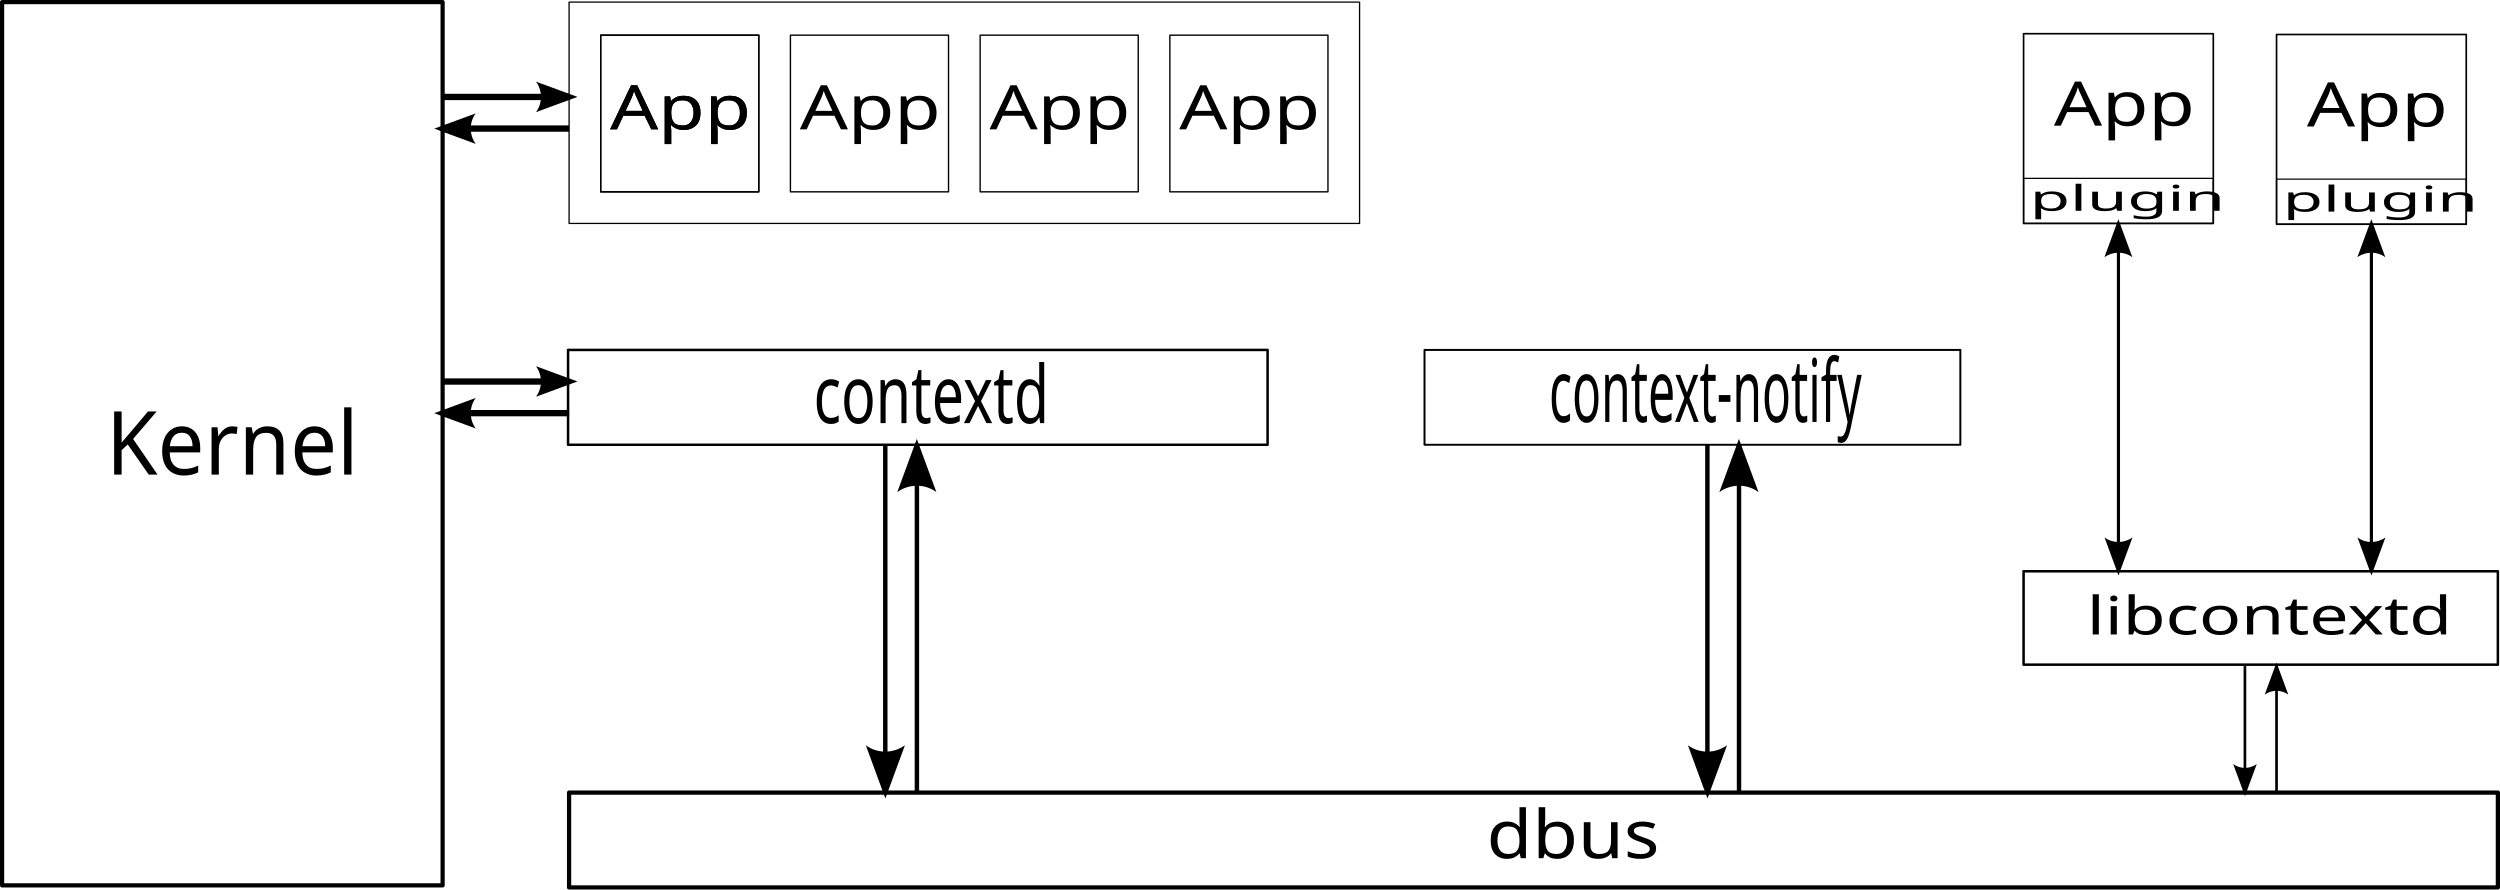
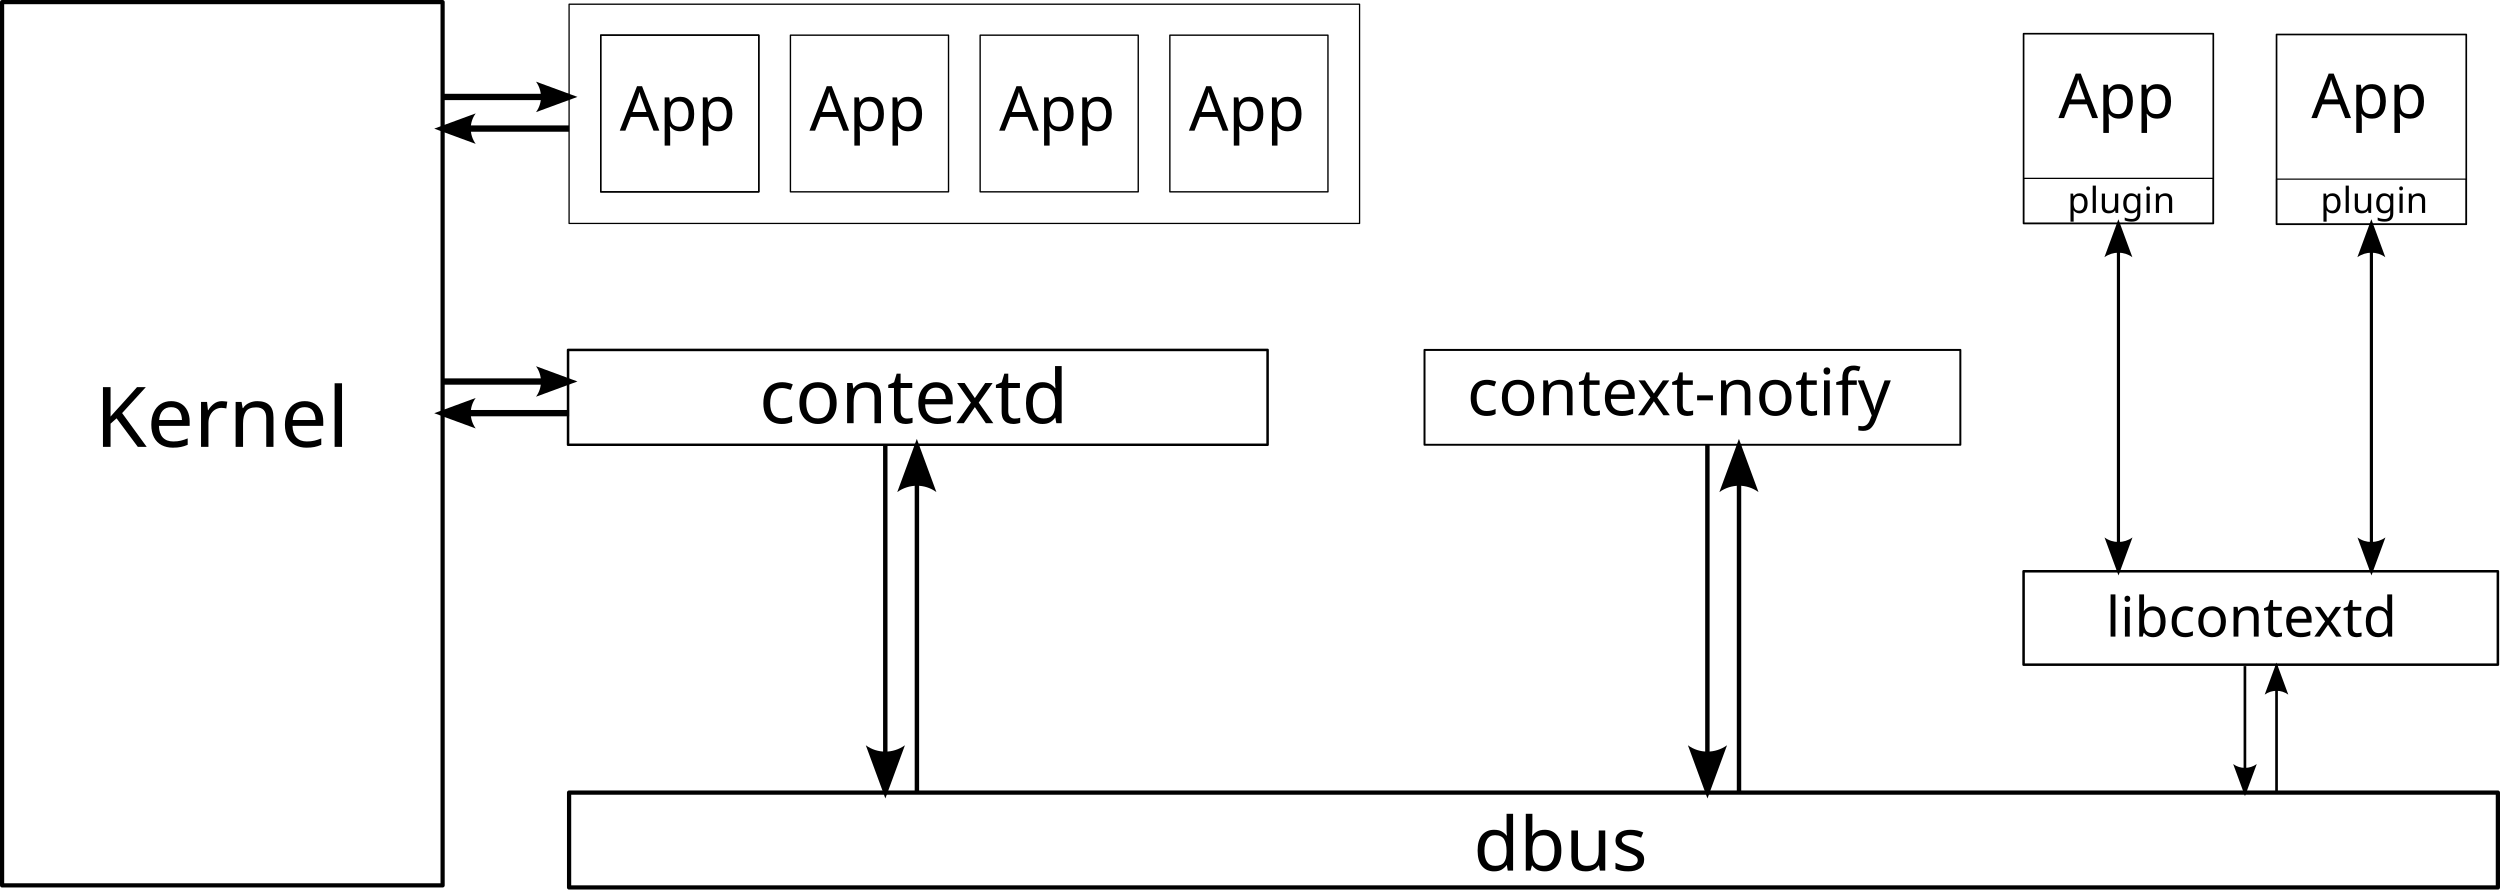
<svg xmlns="http://www.w3.org/2000/svg" width="395.326" height="140.666" id="svg3679" version="1.1">
  <defs id="defs3681">
    <marker orient="auto" refY="0" refX="0" id="Arrow1Lstart" style="overflow:visible">
      <path id="path4995" d="M 0,0 5,-5 -12.5,0 5,5 0,0 z" style="fill-rule:evenodd;stroke:#000000;stroke-width:1pt;marker-start:none" transform="matrix(0.8,0,0,0.8,10,0)" />
    </marker>
    <marker orient="auto" refY="0" refX="0" id="Arrow2Lend" style="overflow:visible">
      <path id="path5016" style="font-size:12px;fill-rule:evenodd;stroke-width:0.625;stroke-linejoin:round" d="M 8.719,4.034 -2.207,0.016 8.719,-4.002 c -1.745,2.372 -1.735,5.617 -6e-7,8.035 z" transform="matrix(-1.1,0,0,-1.1,-1.1,0)" />
    </marker>
    <marker orient="auto" refY="0" refX="0" id="Arrow1Lend" style="overflow:visible">
      <path id="path4998" d="M 0,0 5,-5 -12.5,0 5,5 0,0 z" style="fill-rule:evenodd;stroke:#000000;stroke-width:1pt;marker-start:none" transform="matrix(-0.8,0,0,-0.8,-10,0)" />
    </marker>
    <marker orient="auto" refY="0" refX="0" id="Arrow2Lstart" style="overflow:visible">
      <path id="path5013" style="font-size:12px;fill-rule:evenodd;stroke-width:0.625;stroke-linejoin:round" d="M 8.719,4.034 -2.207,0.016 8.719,-4.002 c -1.745,2.372 -1.735,5.617 -6e-7,8.035 z" transform="matrix(1.1,0,0,1.1,1.1,0)" />
    </marker>
    <marker orient="auto" refY="0" refX="0" id="Arrow1Sstart" style="overflow:visible">
      <path id="path5007" d="M 0,0 5,-5 -12.5,0 5,5 0,0 z" style="fill-rule:evenodd;stroke:#000000;stroke-width:1pt;marker-start:none" transform="matrix(0.2,0,0,0.2,1.2,0)" />
    </marker>
    <marker orient="auto" refY="0" refX="0" id="Arrow2Mend" style="overflow:visible">
      <path id="path5022" style="font-size:12px;fill-rule:evenodd;stroke-width:0.625;stroke-linejoin:round" d="M 8.719,4.034 -2.207,0.016 8.719,-4.002 c -1.745,2.372 -1.735,5.617 -6e-7,8.035 z" transform="scale(-0.6,-0.6)" />
    </marker>
    <marker orient="auto" refY="0" refX="0" id="marker8137" style="overflow:visible">
      <path id="path8139" d="M 0,0 5,-5 -12.5,0 5,5 0,0 z" style="fill-rule:evenodd;stroke:#000000;stroke-width:1pt;marker-start:none" transform="matrix(0.4,0,0,0.4,4,0)" />
    </marker>
    <marker orient="auto" refY="0" refX="0" id="marker3584" style="overflow:visible">
      <path id="path3586" d="M 0,0 5,-5 -12.5,0 5,5 0,0 z" style="fill-rule:evenodd;stroke:#000000;stroke-width:1pt;marker-start:none" transform="matrix(0.4,0,0,0.4,4,0)" />
    </marker>
    <marker orient="auto" refY="0" refX="0" id="marker3588" style="overflow:visible">
      <path id="path3590" d="M 0,0 5,-5 -12.5,0 5,5 0,0 z" style="fill-rule:evenodd;stroke:#000000;stroke-width:1pt;marker-start:none" transform="matrix(0.4,0,0,0.4,4,0)" />
    </marker>
    <marker orient="auto" refY="0" refX="0" id="marker3592" style="overflow:visible">
      <path id="path3594" d="M 0,0 5,-5 -12.5,0 5,5 0,0 z" style="fill-rule:evenodd;stroke:#000000;stroke-width:1pt;marker-start:none" transform="matrix(0.4,0,0,0.4,4,0)" />
    </marker>
    <marker orient="auto" refY="0" refX="0" id="Arrow1Mstart" style="overflow:visible">
      <path id="path3921" d="M 0,0 5,-5 -12.5,0 5,5 0,0 z" style="fill-rule:evenodd;stroke:#000000;stroke-width:1pt;marker-start:none" transform="matrix(0.4,0,0,0.4,4,0)" />
    </marker>
    <marker orient="auto" refY="0" refX="0" id="marker3598" style="overflow:visible">
      <path id="path3600" d="M 0,0 5,-5 -12.5,0 5,5 0,0 z" style="fill-rule:evenodd;stroke:#000000;stroke-width:1pt;marker-start:none" transform="matrix(0.4,0,0,0.4,4,0)" />
    </marker>
    <marker orient="auto" refY="0" refX="0" id="marker6082" style="overflow:visible">
      <path id="path6084" d="M 0,0 5,-5 -12.5,0 5,5 0,0 z" style="fill-rule:evenodd;stroke:#000000;stroke-width:1pt;marker-start:none" transform="matrix(0.4,0,0,0.4,4,0)" />
    </marker>
    <marker orient="auto" refY="0" refX="0" id="Arrow1Mend" style="overflow:visible">
      <path id="path3924" d="M 0,0 5,-5 -12.5,0 5,5 0,0 z" style="fill-rule:evenodd;stroke:#000000;stroke-width:1pt;marker-start:none" transform="matrix(-0.4,0,0,-0.4,-4,0)" />
    </marker>
    <marker orient="auto" refY="0" refX="0" id="marker3606" style="overflow:visible">
      <path id="path3608" d="M 0,0 5,-5 -12.5,0 5,5 0,0 z" style="fill-rule:evenodd;stroke:#000000;stroke-width:1pt;marker-start:none" transform="matrix(0.4,0,0,0.4,4,0)" />
    </marker>
    <marker orient="auto" refY="0" refX="0" id="marker3610" style="overflow:visible">
      <path id="path3612" d="M 0,0 5,-5 -12.5,0 5,5 0,0 z" style="fill-rule:evenodd;stroke:#000000;stroke-width:1pt;marker-start:none" transform="matrix(-0.4,0,0,-0.4,-4,0)" />
    </marker>
    <marker orient="auto" refY="0" refX="0" id="marker3614" style="overflow:visible">
      <path id="path3616" d="M 0,0 5,-5 -12.5,0 5,5 0,0 z" style="fill-rule:evenodd;stroke:#000000;stroke-width:1pt;marker-start:none" transform="matrix(0.4,0,0,0.4,4,0)" />
    </marker>
    <marker orient="auto" refY="0" refX="0" id="marker3618" style="overflow:visible">
      <path id="path3620" d="M 0,0 5,-5 -12.5,0 5,5 0,0 z" style="fill-rule:evenodd;stroke:#000000;stroke-width:1pt;marker-start:none" transform="matrix(0.4,0,0,0.4,4,0)" />
    </marker>
    <marker orient="auto" refY="0" refX="0" id="marker3622" style="overflow:visible">
      <path id="path3624" d="M 0,0 5,-5 -12.5,0 5,5 0,0 z" style="fill-rule:evenodd;stroke:#000000;stroke-width:1pt;marker-start:none" transform="matrix(0.4,0,0,0.4,4,0)" />
    </marker>
    <marker orient="auto" refY="0" refX="0" id="marker3626" style="overflow:visible">
      <path id="path3628" d="M 0,0 5,-5 -12.5,0 5,5 0,0 z" style="fill-rule:evenodd;stroke:#000000;stroke-width:1pt;marker-start:none" transform="matrix(0.4,0,0,0.4,4,0)" />
    </marker>
    <marker orient="auto" refY="0" refX="0" id="Arrow2Lstart-1" style="overflow:visible">
      <path id="path5013-5" style="font-size:12px;fill-rule:evenodd;stroke-width:0.625;stroke-linejoin:round" d="M 8.719,4.034 -2.207,0.016 8.719,-4.002 c -1.745,2.372 -1.735,5.617 -6e-7,8.035 z" transform="matrix(1.1,0,0,1.1,1.1,0)" />
    </marker>
    <marker orient="auto" refY="0" refX="0" id="Arrow2Lend-2" style="overflow:visible">
      <path id="path5016-7" style="font-size:12px;fill-rule:evenodd;stroke-width:0.625;stroke-linejoin:round" d="M 8.719,4.034 -2.207,0.016 8.719,-4.002 c -1.745,2.372 -1.735,5.617 -6e-7,8.035 z" transform="matrix(-1.1,0,0,-1.1,-1.1,0)" />
    </marker>
    <marker orient="auto" refY="0" refX="0" id="Arrow2Lstart-1-1" style="overflow:visible">
      <path id="path5013-5-4" style="font-size:12px;fill-rule:evenodd;stroke-width:0.625;stroke-linejoin:round" d="M 8.719,4.034 -2.207,0.016 8.719,-4.002 c -1.745,2.372 -1.735,5.617 -6e-7,8.035 z" transform="matrix(1.1,0,0,1.1,1.1,0)" />
    </marker>
    <marker orient="auto" refY="0" refX="0" id="marker9029" style="overflow:visible">
      <path id="path9031" style="font-size:12px;fill-rule:evenodd;stroke-width:0.625;stroke-linejoin:round" d="M 8.719,4.034 -2.207,0.016 8.719,-4.002 c -1.745,2.372 -1.735,5.617 -6e-7,8.035 z" transform="matrix(1.1,0,0,1.1,1.1,0)" />
    </marker>
    <marker orient="auto" refY="0" refX="0" id="Arrow2Lstart-1-2" style="overflow:visible">
      <path id="path5013-5-2" style="font-size:12px;fill-rule:evenodd;stroke-width:0.625;stroke-linejoin:round" d="M 8.719,4.034 -2.207,0.016 8.719,-4.002 c -1.745,2.372 -1.735,5.617 -6e-7,8.035 z" transform="matrix(1.1,0,0,1.1,1.1,0)" />
    </marker>
    <marker orient="auto" refY="0" refX="0" id="marker9029-1" style="overflow:visible">
      <path id="path9031-6" style="font-size:12px;fill-rule:evenodd;stroke-width:0.625;stroke-linejoin:round" d="M 8.719,4.034 -2.207,0.016 8.719,-4.002 c -1.745,2.372 -1.735,5.617 -6e-7,8.035 z" transform="matrix(1.1,0,0,1.1,1.1,0)" />
    </marker>
    <marker orient="auto" refY="0" refX="0" id="Arrow2Mend-7" style="overflow:visible">
      <path id="path5022-6" style="font-size:12px;fill-rule:evenodd;stroke-width:0.625;stroke-linejoin:round" d="M 8.719,4.034 -2.207,0.016 8.719,-4.002 c -1.745,2.372 -1.735,5.617 -6e-7,8.035 z" transform="scale(-0.6,-0.6)" />
    </marker>
    <marker orient="auto" refY="0" refX="0" id="marker9081" style="overflow:visible">
      <path id="path9083" style="font-size:12px;fill-rule:evenodd;stroke-width:0.625;stroke-linejoin:round" d="M 8.719,4.034 -2.207,0.016 8.719,-4.002 c -1.745,2.372 -1.735,5.617 -6e-7,8.035 z" transform="scale(-0.6,-0.6)" />
    </marker>
  </defs>
  <g id="layer1" transform="translate(-177.1029,-461.0755)">
+     <text id="text147" y="479.742" x="502.603" style="font-size:9.814px;font-style:normal;font-weight:normal;line-height:125%;letter-spacing:0px;word-spacing:0px;fill:#000000;fill-opacity:1;stroke:none;font-family:Sans" xml:space="preserve">
+       <tspan y="479.742" x="502.603" id="tspan149">App</tspan>
+     </text>
    <rect style="fill:none;stroke:#000000;stroke-width:0.662;stroke-linecap:round;stroke-linejoin:round;stroke-miterlimit:3.4;stroke-opacity:1;stroke-dasharray:none;stroke-dashoffset:0" id="rect3064" width="69.659" height="139.674" x="177.434" y="461.407" />
    <rect style="fill:none;stroke:#000000;stroke-width:0.671;stroke-linecap:round;stroke-linejoin:round;stroke-miterlimit:3.4;stroke-opacity:1;stroke-dasharray:none;stroke-dashoffset:0" id="rect3066" width="305" height="15" x="267.093" y="586.407" />
    <rect style="fill:none;stroke:#000000;stroke-width:0.22;stroke-linecap:round;stroke-linejoin:round;stroke-miterlimit:3.4;stroke-opacity:1;stroke-dasharray:none;stroke-dashoffset:0" id="rect3068" width="25" height="24.768" x="272.093" y="466.638" />
    <rect style="fill:none;stroke:#000000;stroke-width:0.401;stroke-linecap:round;stroke-linejoin:round;stroke-miterlimit:3.4;stroke-opacity:1;stroke-dasharray:none;stroke-dashoffset:0" id="rect3072" width="75" height="14.774" x="497.093" y="551.407" />
    <rect style="fill:none;stroke:#000000;stroke-width:0.398;stroke-linecap:round;stroke-linejoin:round;stroke-miterlimit:3.4;stroke-opacity:1;stroke-dasharray:none;stroke-dashoffset:0" id="rect3074" width="110.618" height="15" x="266.929" y="516.407" />
-     <text xml:space="preserve" style="font-size:13.561px;font-style:normal;font-weight:normal;line-height:125%;letter-spacing:0px;word-spacing:0px;fill:#000000;fill-opacity:1;stroke:none;font-family:Sans" x="199.97" y="519.805" id="text6066" transform="scale(0.9695522,1.031404)">
-       <tspan id="tspan6068" x="199.97" y="519.805">Kernel</tspan>
-     </text>
-     <text xml:space="preserve" style="font-size:9.596px;font-style:normal;font-weight:normal;line-height:125%;letter-spacing:0px;word-spacing:0px;fill:#000000;fill-opacity:1;stroke:none;font-family:Sans" x="441.794" y="644.386" id="text6159" transform="scale(1.147806,0.8712274)">
-       <tspan id="tspan6161" x="441.794" y="644.386">libcontextd</tspan>
-     </text>
-     <text xml:space="preserve" style="font-size:11.163px;font-style:normal;font-weight:normal;line-height:125%;letter-spacing:0px;word-spacing:0px;fill:#000000;fill-opacity:1;stroke:none;font-family:Sans" x="391.814" y="627.811" id="text6163" transform="scale(1.051996,0.9505741)">
-       <tspan id="tspan6165" x="391.814" y="627.811">dbus</tspan>
-     </text>
-     <text xml:space="preserve" style="font-size:10.731px;font-style:normal;font-weight:normal;line-height:125%;letter-spacing:0px;word-spacing:0px;fill:#000000;fill-opacity:1;stroke:none;font-family:Sans" x="362.368" y="445.496" id="text6167" transform="scale(0.8437601,1.185171)">
-       <tspan id="tspan6169" x="362.368" y="445.496">contextd</tspan>
-     </text>
    <rect style="fill:none;stroke:#000000;stroke-width:0.315;stroke-linecap:round;stroke-linejoin:round;stroke-miterlimit:3.4;stroke-opacity:1;stroke-dasharray:none;stroke-dashoffset:0" id="rect3068-6-7-4" width="84.731" height="15" x="402.362" y="516.407" />
-     <text xml:space="preserve" style="font-size:10.257px;font-style:normal;font-weight:normal;line-height:125%;letter-spacing:0px;word-spacing:0px;fill:#000000;fill-opacity:1;stroke:none;font-family:Sans" x="570.607" y="390.389" id="text6189" transform="scale(0.7396649,1.351964)">
-       <tspan x="570.607" y="390.389" id="tspan6193">context-notify</tspan>
-     </text>
    <rect style="fill:none;stroke:#000000;stroke-width:0.265;stroke-linecap:round;stroke-linejoin:round;stroke-miterlimit:3.4;stroke-opacity:1;stroke-dasharray:none;stroke-dashoffset:0" id="rect3068-6-7-7-4" width="30" height="30" x="497.093" y="466.407" />
    <rect style="fill:none;stroke:#000000;stroke-width:0.19;stroke-linecap:round;stroke-linejoin:round;stroke-miterlimit:3.4;stroke-opacity:1;stroke-dasharray:none;stroke-dashoffset:0" id="rect6251-6" width="30" height="7.126" x="497.093" y="489.281" />
-     <text xml:space="preserve" style="font-size:7.619px;font-style:normal;font-weight:normal;line-height:125%;letter-spacing:0px;word-spacing:0px;fill:#000000;fill-opacity:1;stroke:none;font-family:Sans" x="367.064" y="670.892" id="text6289-6" transform="scale(1.356965,0.7369387)">
-       <tspan id="tspan6291-8" x="367.064" y="670.892">plugin</tspan>
-     </text>
-     <text xml:space="preserve" style="font-size:10.76px;font-style:normal;font-weight:normal;line-height:125%;letter-spacing:0px;word-spacing:0px;fill:#000000;fill-opacity:1;stroke:none;font-family:Sans" x="247.049" y="533.23" id="text6323" transform="scale(1.107371,0.9030396)">
-       <tspan id="tspan6325" x="247.049" y="533.23">App</tspan>
-     </text>
-     <text xml:space="preserve" style="font-size:10.76px;font-style:normal;font-weight:normal;line-height:125%;letter-spacing:0px;word-spacing:0px;fill:#000000;fill-opacity:1;stroke:none;font-family:Sans" x="453.228" y="532.584" id="text6323-4-6-4" transform="scale(1.107371,0.9030396)">
-       <tspan id="tspan6325-6-2-3" x="453.228" y="532.584">App</tspan>
-     </text>
-     <rect style="fill:none;stroke:#000000;stroke-width:0.206;stroke-linecap:round;stroke-linejoin:round;stroke-miterlimit:3.4;stroke-opacity:1;stroke-dasharray:none;stroke-dashoffset:0" id="rect6408" width="125" height="35" x="267.093" y="461.407" />
+     <rect style="fill:none;stroke:#000000;stroke-width:0.205;stroke-linecap:round;stroke-linejoin:round;stroke-miterlimit:3.4;stroke-opacity:1;stroke-dasharray:none;stroke-dashoffset:0" id="rect6408" width="125" height="34.665" x="267.093" y="461.742" />
    <rect y="466.638" x="272.093" height="24.768" width="25" id="rect3848" style="fill:none;stroke:#000000;stroke-width:0.22;stroke-linecap:round;stroke-linejoin:round;stroke-miterlimit:3.4;stroke-opacity:1;stroke-dasharray:none;stroke-dashoffset:0" />
-     <text transform="scale(1.107371,0.9030396)" id="text3850" y="533.23" x="247.049" style="font-size:10.76px;font-style:normal;font-weight:normal;line-height:125%;letter-spacing:0px;word-spacing:0px;fill:#000000;fill-opacity:1;stroke:none;font-family:Sans" xml:space="preserve">
-       <tspan y="533.23" x="247.049" id="tspan3852">App</tspan>
-     </text>
    <rect y="466.638" x="302.093" height="24.768" width="25" id="rect3848-1" style="fill:none;stroke:#000000;stroke-width:0.22;stroke-linecap:round;stroke-linejoin:round;stroke-miterlimit:3.4;stroke-opacity:1;stroke-dasharray:none;stroke-dashoffset:0" />
-     <text transform="scale(1.107371,0.9030396)" id="text3850-7" y="533.23" x="274.14" style="font-size:10.76px;font-style:normal;font-weight:normal;line-height:125%;letter-spacing:0px;word-spacing:0px;fill:#000000;fill-opacity:1;stroke:none;font-family:Sans" xml:space="preserve">
-       <tspan y="533.23" x="274.14" id="tspan3852-4">App</tspan>
-     </text>
    <rect y="466.638" x="332.093" height="24.768" width="25" id="rect3848-1-0" style="fill:none;stroke:#000000;stroke-width:0.22;stroke-linecap:round;stroke-linejoin:round;stroke-miterlimit:3.4;stroke-opacity:1;stroke-dasharray:none;stroke-dashoffset:0" />
-     <text transform="scale(1.107371,0.9030396)" id="text3850-7-9" y="533.23" x="301.231" style="font-size:10.76px;font-style:normal;font-weight:normal;line-height:125%;letter-spacing:0px;word-spacing:0px;fill:#000000;fill-opacity:1;stroke:none;font-family:Sans" xml:space="preserve">
-       <tspan y="533.23" x="301.231" id="tspan3852-4-4">App</tspan>
-     </text>
    <rect y="466.638" x="362.093" height="24.768" width="25" id="rect3848-1-0-8" style="fill:none;stroke:#000000;stroke-width:0.22;stroke-linecap:round;stroke-linejoin:round;stroke-miterlimit:3.4;stroke-opacity:1;stroke-dasharray:none;stroke-dashoffset:0" />
-     <text transform="scale(1.107371,0.9030396)" id="text3850-7-9-8" y="533.23" x="328.322" style="font-size:10.76px;font-style:normal;font-weight:normal;line-height:125%;letter-spacing:0px;word-spacing:0px;fill:#000000;fill-opacity:1;stroke:none;font-family:Sans" xml:space="preserve">
-       <tspan y="533.23" x="328.322" id="tspan3852-4-4-2">App</tspan>
-     </text>
    <path style="fill:none;stroke:#000000;stroke-width:1px;stroke-linecap:butt;stroke-linejoin:miter;stroke-opacity:1;marker-end:url(#Arrow2Mend)" d="m 70,13.096 20,0" id="path3926" transform="translate(177.0933,463.311)" />
    <path style="fill:none;stroke:#000000;stroke-width:1px;stroke-linecap:butt;stroke-linejoin:miter;stroke-opacity:1;marker-end:url(#Arrow2Mend)" d="m 90,18.096 -20,0" id="path3930" transform="translate(177.0933,463.311)" />
    <rect style="fill:none;stroke:#000000;stroke-width:0.265;stroke-linecap:round;stroke-linejoin:round;stroke-miterlimit:3.4;stroke-opacity:1;stroke-dasharray:none;stroke-dashoffset:0" id="rect3068-6-7-7-4-4" width="30" height="30" x="537.093" y="466.532" />
    <rect style="fill:none;stroke:#000000;stroke-width:0.19;stroke-linecap:round;stroke-linejoin:round;stroke-miterlimit:3.4;stroke-opacity:1;stroke-dasharray:none;stroke-dashoffset:0" id="rect6251-6-5" width="30" height="7.126" x="537.093" y="489.407" />
-     <text xml:space="preserve" style="font-size:7.619px;font-style:normal;font-weight:normal;line-height:125%;letter-spacing:0px;word-spacing:0px;fill:#000000;fill-opacity:1;stroke:none;font-family:Sans" x="396.542" y="671.063" id="text6289-6-5" transform="scale(1.356965,0.7369387)">
-       <tspan id="tspan6291-8-1" x="396.542" y="671.063">plugin</tspan>
-     </text>
-     <text xml:space="preserve" style="font-size:10.76px;font-style:normal;font-weight:normal;line-height:125%;letter-spacing:0px;word-spacing:0px;fill:#000000;fill-opacity:1;stroke:none;font-family:Sans" x="489.35" y="532.723" id="text6323-4-6-4-7" transform="scale(1.107371,0.9030396)">
-       <tspan id="tspan6325-6-2-3-1" x="489.35" y="532.723">App</tspan>
-     </text>
    <path style="fill:none;stroke:#000000;stroke-width:0.5;stroke-linecap:butt;stroke-linejoin:miter;stroke-miterlimit:4.4;stroke-opacity:1;stroke-dasharray:none;marker-start:url(#Arrow2Lstart);marker-end:url(#Arrow2Lend)" d="m 335,33.096 0,55" id="path5707" transform="translate(177.0933,463.311)" />
    <path style="fill:none;stroke:#000000;stroke-width:0.5;stroke-linecap:butt;stroke-linejoin:miter;stroke-miterlimit:4.4;stroke-opacity:1;stroke-dasharray:none;marker-start:url(#Arrow2Lstart);marker-end:url(#Arrow2Lend)" d="m 552.093,496.407 0,55" id="path5707-6" />
    <path style="fill:none;stroke:#000000;stroke-width:0.7;stroke-linecap:butt;stroke-linejoin:miter;stroke-miterlimit:4;stroke-opacity:1;stroke-dasharray:none;marker-start:url(#Arrow2Lstart-1)" d="m 140,123.096 0,-55" id="path7673" transform="translate(177.0933,463.311)" />
    <path style="fill:none;stroke:#000000;stroke-width:0.7;stroke-linecap:butt;stroke-linejoin:miter;stroke-miterlimit:4;stroke-opacity:1;stroke-dasharray:none;marker-start:url(#Arrow2Lstart-1)" d="m 145,68.096 0,55" id="path7675" transform="translate(177.0933,463.311)" />
    <path style="fill:none;stroke:#000000;stroke-width:0.7;stroke-linecap:butt;stroke-linejoin:miter;stroke-miterlimit:4;stroke-opacity:1;stroke-dasharray:none;marker-start:url(#Arrow2Lstart-1)" d="m 447.093,586.407 0,-55" id="path7673-2" />
    <path style="fill:none;stroke:#000000;stroke-width:0.7;stroke-linecap:butt;stroke-linejoin:miter;stroke-miterlimit:4;stroke-opacity:1;stroke-dasharray:none;marker-start:url(#Arrow2Lstart-1)" d="m 452.093,531.407 0,55" id="path7675-3" />
    <path style="fill:none;stroke:#000000;stroke-width:0.422;stroke-linecap:butt;stroke-linejoin:miter;stroke-miterlimit:4;stroke-opacity:1;stroke-dasharray:none;marker-start:url(#Arrow2Lstart-1)" d="m 532.093,586.407 0,-20" id="path7673-8" />
    <path style="fill:none;stroke:#000000;stroke-width:0.422;stroke-linecap:butt;stroke-linejoin:miter;stroke-miterlimit:4;stroke-opacity:1;stroke-dasharray:none;marker-start:url(#Arrow2Lstart-1)" d="m 537.093,566.407 0,20" id="path7675-5" />
    <path style="fill:none;stroke:#000000;stroke-width:1px;stroke-linecap:butt;stroke-linejoin:miter;stroke-opacity:1;marker-end:url(#Arrow2Mend)" d="m 247.093,521.407 20,0" id="path3926-1" />
    <path style="fill:none;stroke:#000000;stroke-width:1px;stroke-linecap:butt;stroke-linejoin:miter;stroke-opacity:1;marker-end:url(#Arrow2Mend)" d="m 267.093,526.407 -20,0" id="path3930-8" />
+     <text xml:space="preserve" style="font-size:13.243px;font-style:normal;font-weight:normal;line-height:125%;letter-spacing:0px;word-spacing:0px;fill:#000000;fill-opacity:1;stroke:none;font-family:Sans" x="192.103" y="531.742" id="text119">
+       <tspan id="tspan121" x="192.103" y="531.742">Kernel</tspan>
+     </text>
+     <text xml:space="preserve" style="font-size:9.814px;font-style:normal;font-weight:normal;line-height:125%;letter-spacing:0px;word-spacing:0px;fill:#000000;fill-opacity:1;stroke:none;font-family:Sans" x="305.103" y="481.742" id="text123">
+       <tspan id="tspan125" x="305.103" y="481.742">App</tspan>
+     </text>
+     <text id="text127" y="481.742" x="275.103" style="font-size:9.814px;font-style:normal;font-weight:normal;line-height:125%;letter-spacing:0px;word-spacing:0px;fill:#000000;fill-opacity:1;stroke:none;font-family:Sans" xml:space="preserve">
+       <tspan y="481.742" x="275.103" id="tspan129">App</tspan>
+     </text>
+     <text id="text131" y="481.742" x="335.103" style="font-size:9.814px;font-style:normal;font-weight:normal;line-height:125%;letter-spacing:0px;word-spacing:0px;fill:#000000;fill-opacity:1;stroke:none;font-family:Sans" xml:space="preserve">
+       <tspan y="481.742" x="335.103" id="tspan133">App</tspan>
+     </text>
+     <text xml:space="preserve" style="font-size:9.814px;font-style:normal;font-weight:normal;line-height:125%;letter-spacing:0px;word-spacing:0px;fill:#000000;fill-opacity:1;stroke:none;font-family:Sans" x="365.103" y="481.742" id="text135">
+       <tspan id="tspan137" x="365.103" y="481.742">App</tspan>
+     </text>
+     <text xml:space="preserve" style="font-size:11.872px;font-style:normal;font-weight:normal;line-height:125%;letter-spacing:0px;word-spacing:0px;fill:#000000;fill-opacity:1;stroke:none;font-family:Sans" x="297.157" y="527.998" id="text139">
+       <tspan id="tspan141" x="297.157" y="527.998">contextd</tspan>
+     </text>
+     <text xml:space="preserve" style="font-size:10.281px;font-style:normal;font-weight:normal;line-height:125%;letter-spacing:0px;word-spacing:0px;fill:#000000;fill-opacity:1;stroke:none;font-family:Sans" x="409.103" y="526.742" id="text143">
+       <tspan id="tspan145" x="409.103" y="526.742">context-notify</tspan>
+     </text>
+     <text xml:space="preserve" style="font-size:9.814px;font-style:normal;font-weight:normal;line-height:125%;letter-spacing:0px;word-spacing:0px;fill:#000000;fill-opacity:1;stroke:none;font-family:Sans" x="542.603" y="479.742" id="text151">
+       <tspan id="tspan153" x="542.603" y="479.742">App</tspan>
+     </text>
+     <text xml:space="preserve" style="font-size:5.71px;font-style:normal;font-weight:normal;line-height:125%;letter-spacing:0px;word-spacing:0px;fill:#000000;fill-opacity:1;stroke:none;font-family:Sans" x="504.027" y="494.751" id="text155">
+       <tspan id="tspan157" x="504.027" y="494.751">plugin</tspan>
+     </text>
+     <text id="text159" y="494.751" x="544.027" style="font-size:5.71px;font-style:normal;font-weight:normal;line-height:125%;letter-spacing:0px;word-spacing:0px;fill:#000000;fill-opacity:1;stroke:none;font-family:Sans" xml:space="preserve">
+       <tspan y="494.751" x="544.027" id="tspan161">plugin</tspan>
+     </text>
+     <text xml:space="preserve" style="font-size:8.775px;font-style:normal;font-weight:normal;line-height:125%;letter-spacing:0px;word-spacing:0px;fill:#000000;fill-opacity:1;stroke:none;font-family:Sans" x="510.103" y="561.742" id="text163">
+       <tspan id="tspan165" x="510.103" y="561.742">libcontextd</tspan>
+     </text>
+     <text xml:space="preserve" style="font-size:11.823px;font-style:normal;font-weight:normal;line-height:125%;letter-spacing:0px;word-spacing:0px;fill:#000000;fill-opacity:1;stroke:none;font-family:Sans" x="410.103" y="598.742" id="text167">
+       <tspan id="tspan169" x="410.103" y="598.742">dbus</tspan>
+     </text>
  </g>
</svg>
